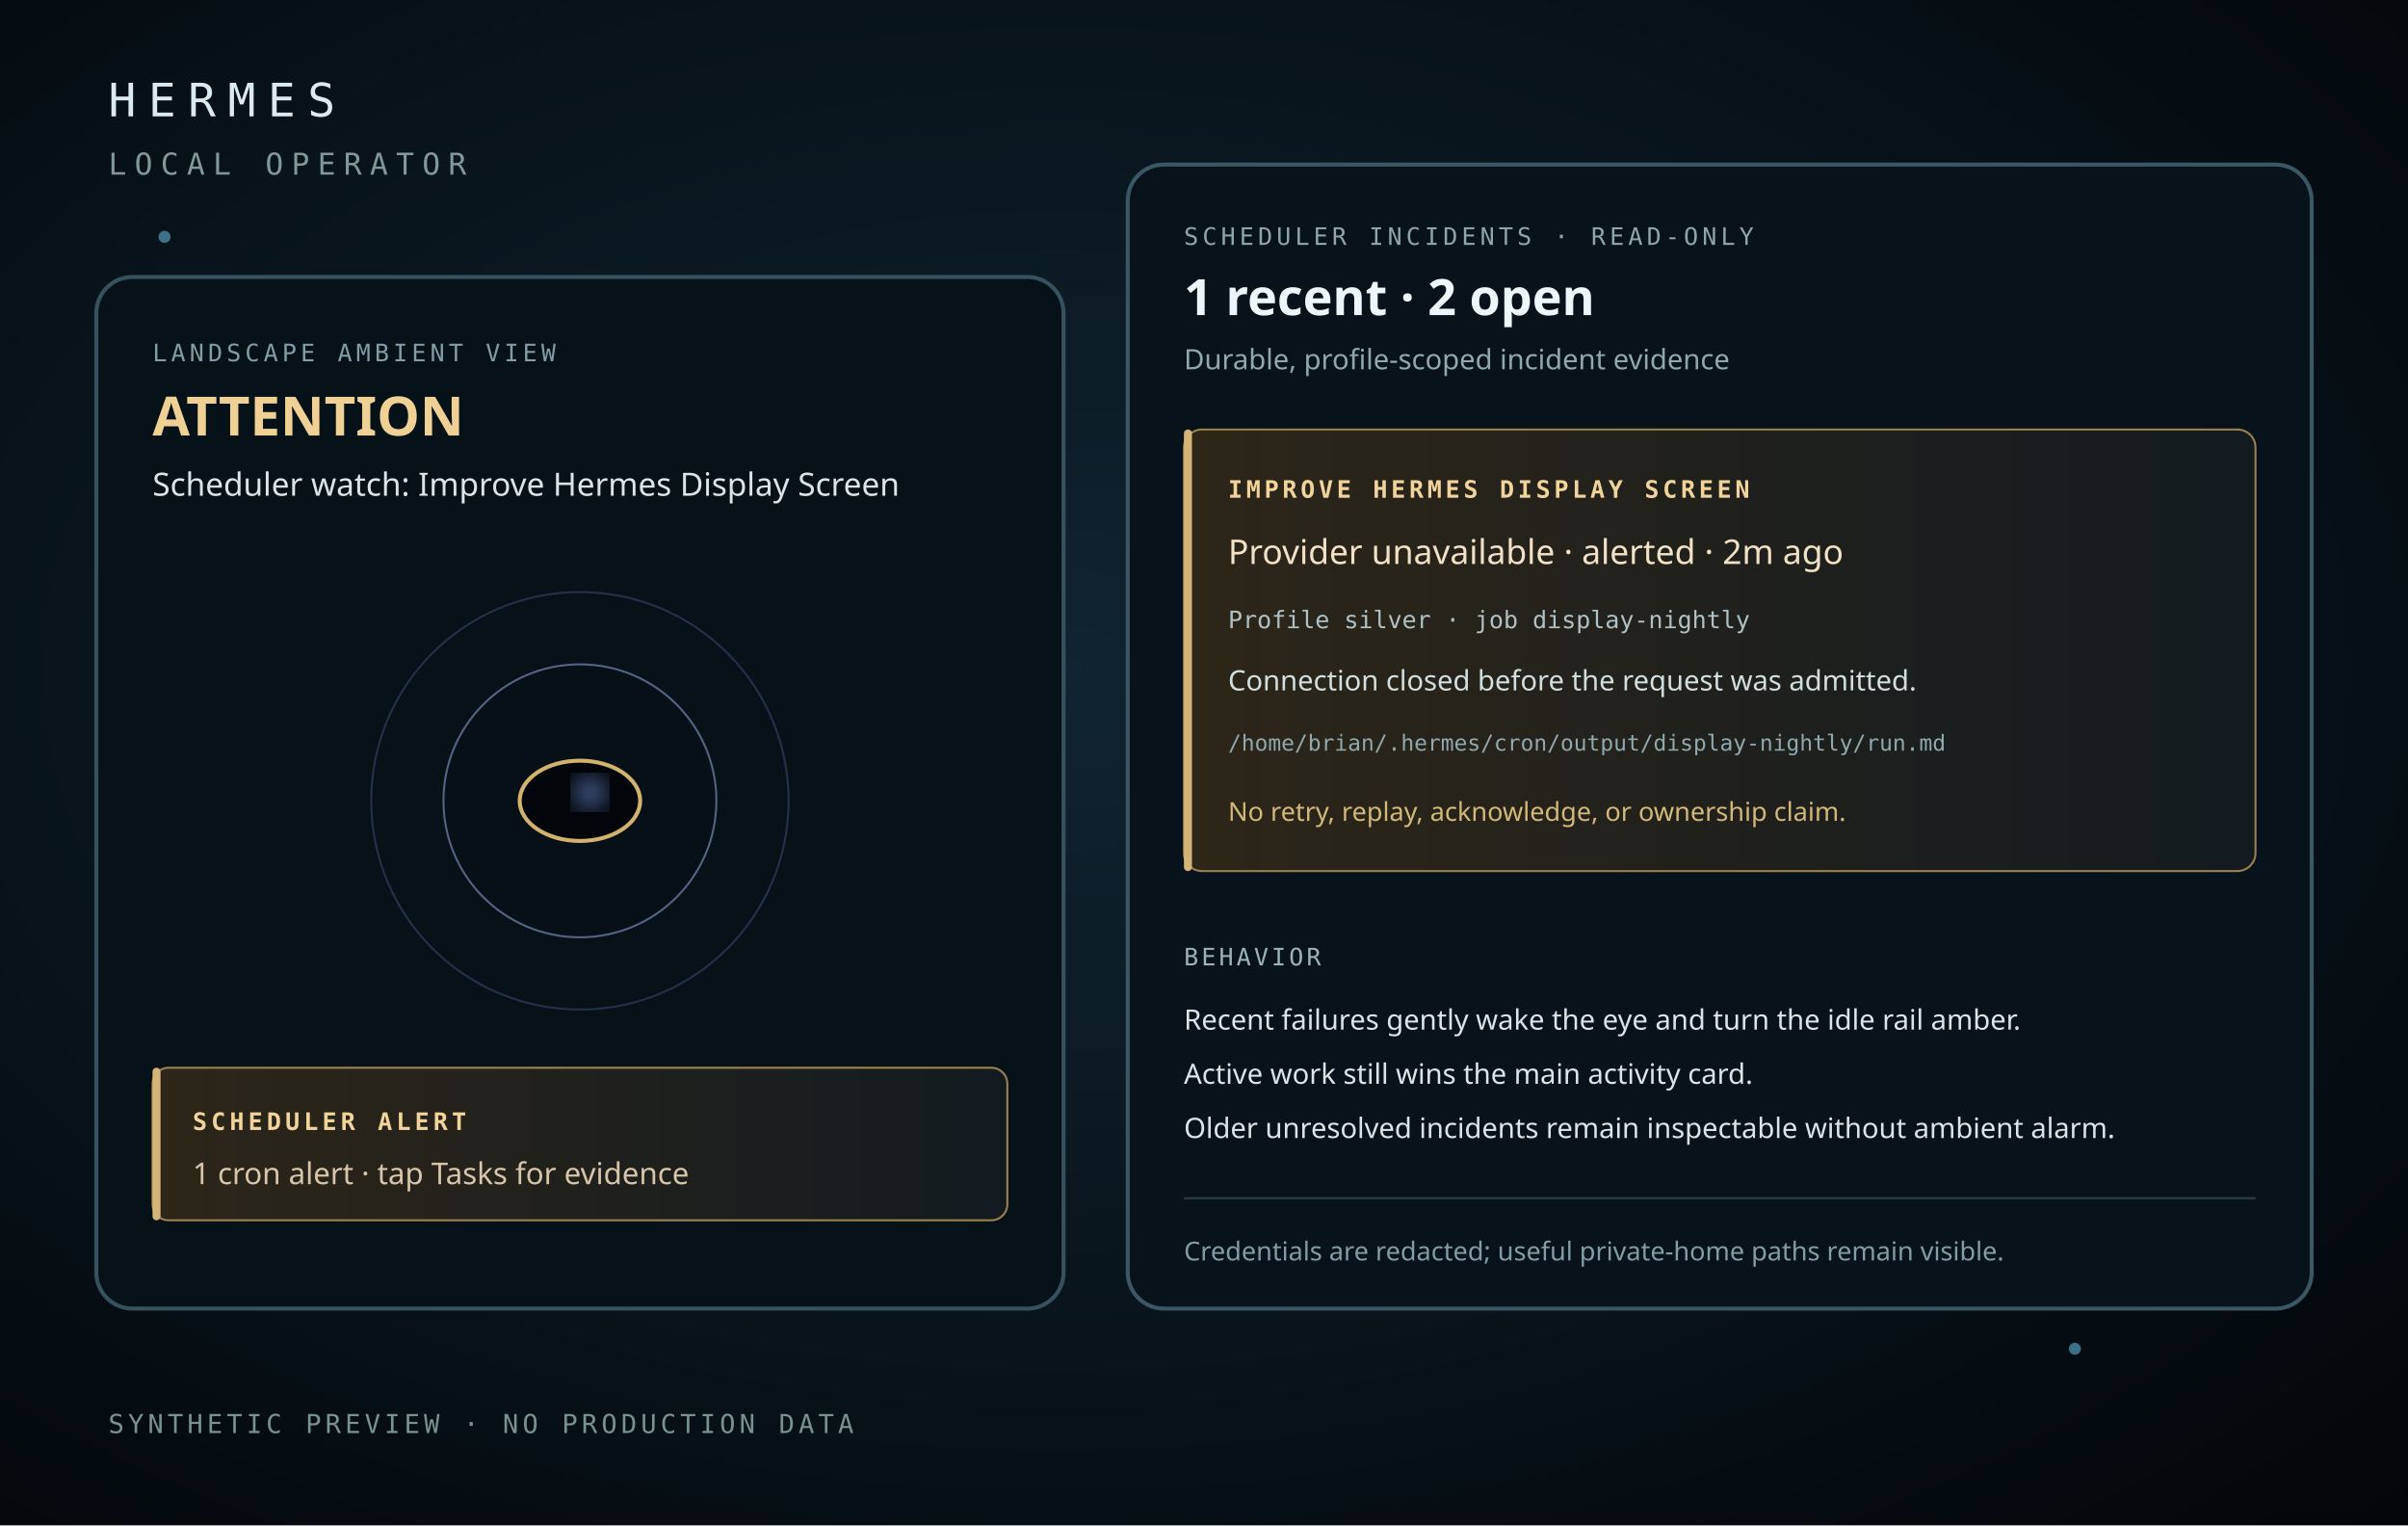
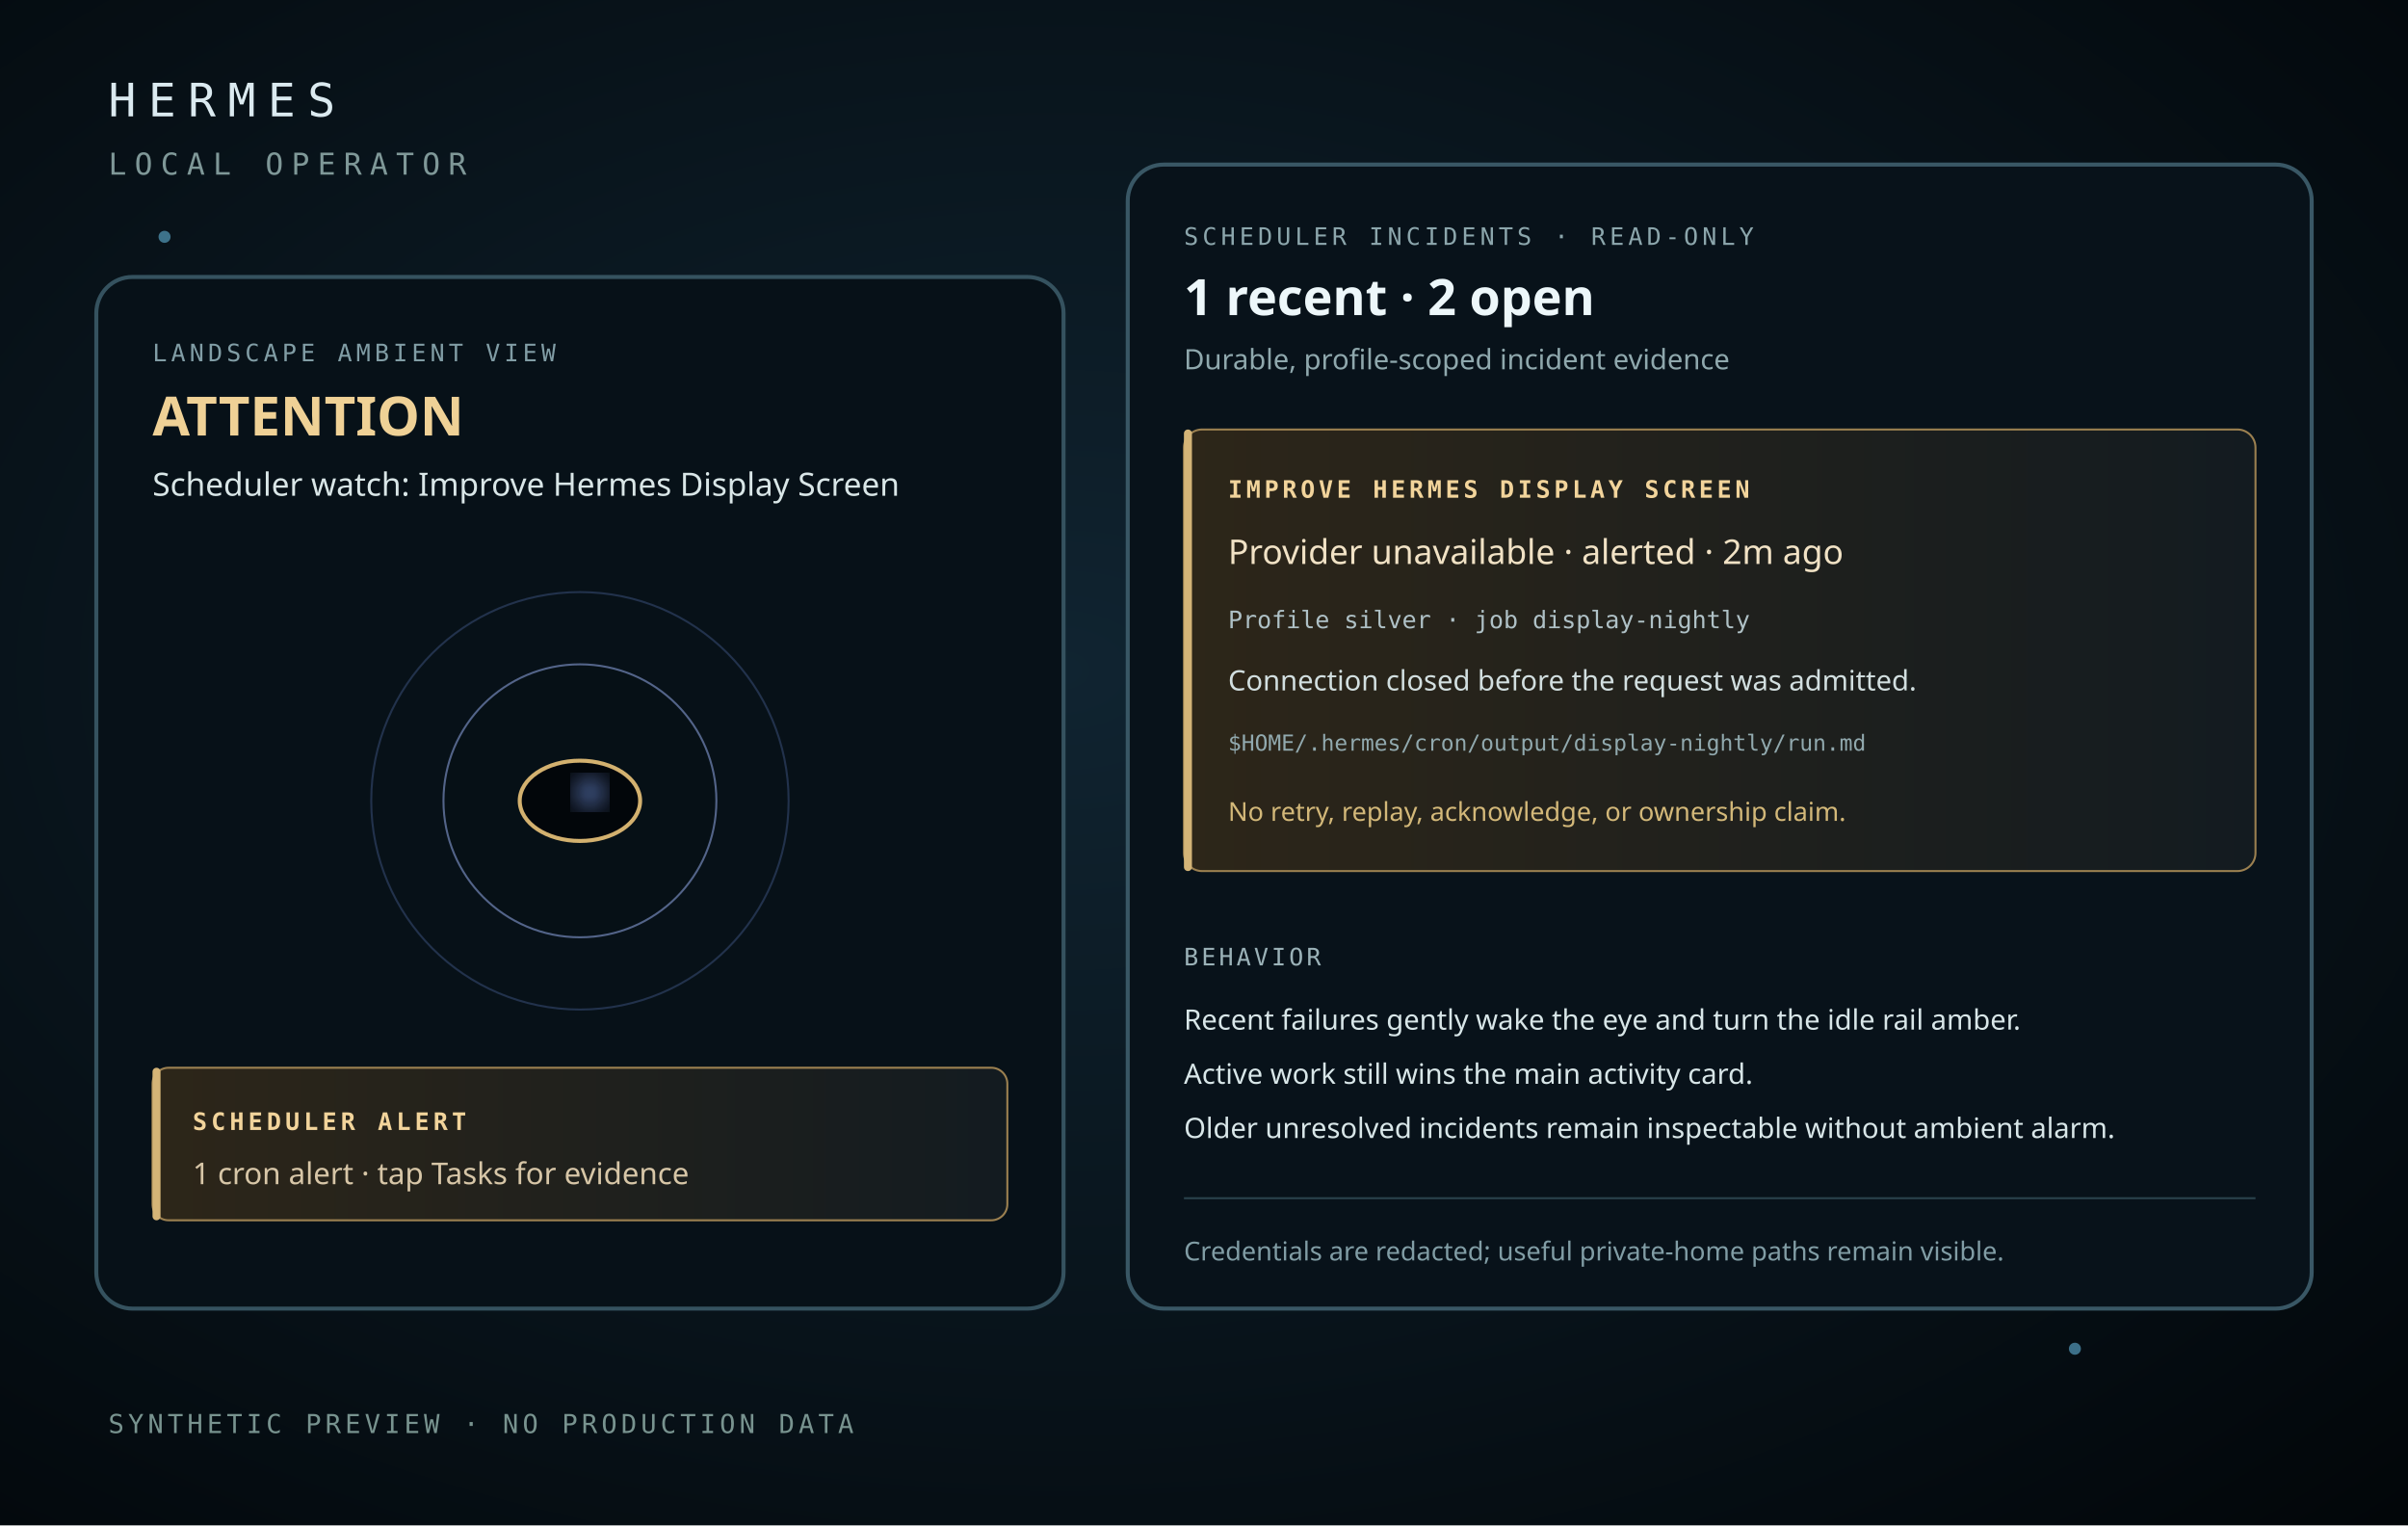
<svg xmlns="http://www.w3.org/2000/svg" width="1200" height="760" viewBox="0 0 1200 760" role="img" aria-labelledby="title desc">
  <defs>
    <radialGradient id="bg" cx="44%" cy="44%" r="78%">
      <stop stop-color="#102431" />
      <stop offset="1" stop-color="#020609" />
    </radialGradient>
    <linearGradient id="amber" x1="0" x2="1">
      <stop stop-color="#2d2619" />
      <stop offset="1" stop-color="#131b20" />
    </linearGradient>
    <filter id="glow">
      <feGaussianBlur stdDeviation="8" />
    </filter>
  </defs>
  <rect width="1200" height="760" fill="url(#bg)" />
  <g opacity=".58" fill="#64b7dc">
    <circle cx="82" cy="118" r="3" />
    <circle cx="1090" cy="102" r="4" />
    <circle cx="1034" cy="672" r="3" />
    <circle cx="144" cy="624" r="3" />
    <circle cx="302" cy="170" r="2.5" />
  </g>
  <g font-family="ui-monospace, SFMono-Regular, Menlo, monospace">
    <text x="54" y="58" fill="#dbeaf0" font-size="23" letter-spacing="6">HERMES</text>
    <text x="54" y="87" fill="#7f9898" font-size="15" letter-spacing="4">LOCAL OPERATOR</text>
    <text x="54" y="714" fill="#78938f" font-size="13" letter-spacing="2">SYNTHETIC PREVIEW · NO PRODUCTION DATA</text>
  </g>
  <g transform="translate(48 138)">
    <rect width="482" height="514" rx="18" fill="#071118" stroke="#35525f" stroke-width="2" />
    <text x="28" y="42" fill="#819da5" font-family="ui-monospace, monospace" font-size="12" letter-spacing="2">LANDSCAPE AMBIENT VIEW</text>
    <text x="28" y="79" fill="#efd196" font-family="system-ui, sans-serif" font-size="27" font-weight="700">ATTENTION</text>
    <text x="28" y="109" fill="#d9e6e7" font-family="system-ui, sans-serif" font-size="16">Scheduler watch: Improve Hermes Display Screen</text>
    <circle cx="241" cy="261" r="104" fill="none" stroke="#6180c6" stroke-opacity=".30" />
    <circle cx="241" cy="261" r="68" fill="#061016" stroke="#8ba1db" stroke-opacity=".58" />
    <ellipse cx="241" cy="261" rx="30" ry="20" fill="#02060a" stroke="#d3b16f" stroke-width="2" />
    <circle cx="246" cy="257" r="8" fill="#83a7ff" filter="url(#glow)" opacity=".9" />
    <rect x="28" y="394" width="426" height="76" rx="8" fill="url(#amber)" stroke="#9b8050" />
    <rect x="28" y="394" width="4" height="76" rx="2" fill="#d4b477" />
    <text x="48" y="425" fill="#f2d49b" font-family="ui-monospace, monospace" font-size="12" font-weight="700" letter-spacing="2">SCHEDULER ALERT</text>
    <text x="48" y="452" fill="#d7c6a7" font-family="system-ui, sans-serif" font-size="15">1 cron alert · tap Tasks for evidence</text>
  </g>
  <g transform="translate(562 82)">
    <rect width="590" height="570" rx="18" fill="#08121a" stroke="#395765" stroke-width="2" />
    <text x="28" y="40" fill="#8ca6ac" font-family="ui-monospace, monospace" font-size="12" letter-spacing="2">SCHEDULER INCIDENTS · READ-ONLY</text>
    <text x="28" y="75" fill="#edf7fa" font-family="system-ui, sans-serif" font-size="25" font-weight="650">1 recent · 2 open</text>
    <text x="28" y="102" fill="#8fa8ad" font-family="system-ui, sans-serif" font-size="14">Durable, profile-scoped incident evidence</text>
    <g transform="translate(28 132)">
      <rect width="534" height="220" rx="9" fill="url(#amber)" stroke="#9b8050" />
      <rect width="4" height="220" rx="2" fill="#d4b477" />
      <text x="22" y="34" fill="#f2d49b" font-family="ui-monospace, monospace" font-size="12" font-weight="700" letter-spacing="1.8">IMPROVE HERMES DISPLAY SCREEN</text>
      <text x="22" y="67" fill="#f1e2c5" font-family="system-ui, sans-serif" font-size="17">Provider unavailable · alerted · 2m ago</text>
      <text x="22" y="99" fill="#afc1c6" font-family="ui-monospace, monospace" font-size="12">Profile silver · job display-nightly</text>
      <text x="22" y="130" fill="#d2dfe0" font-family="system-ui, sans-serif" font-size="14">Connection closed before the request was admitted.</text>
-       <text x="22" y="160" fill="#91a9ae" font-family="ui-monospace, monospace" font-size="11">/home/brian/.hermes/cron/output/display-nightly/run.md</text>
+       <text x="22" y="160" fill="#91a9ae" font-family="ui-monospace, monospace" font-size="11">$HOME/.hermes/cron/output/display-nightly/run.md</text>
      <text x="22" y="195" fill="#d3b879" font-family="system-ui, sans-serif" font-size="13">No retry, replay, acknowledge, or ownership claim.</text>
    </g>
    <text x="28" y="399" fill="#9bb2b8" font-family="ui-monospace, monospace" font-size="12" letter-spacing="1.5">BEHAVIOR</text>
    <text x="28" y="431" fill="#d8e6e8" font-family="system-ui, sans-serif" font-size="14">Recent failures gently wake the eye and turn the idle rail amber.</text>
    <text x="28" y="458" fill="#d8e6e8" font-family="system-ui, sans-serif" font-size="14">Active work still wins the main activity card.</text>
    <text x="28" y="485" fill="#d8e6e8" font-family="system-ui, sans-serif" font-size="14">Older unresolved incidents remain inspectable without ambient alarm.</text>
    <line x1="28" y1="515" x2="562" y2="515" stroke="#29414c" />
    <text x="28" y="546" fill="#819da5" font-family="system-ui, sans-serif" font-size="13">Credentials are redacted; useful private-home paths remain visible.</text>
  </g>
</svg>
